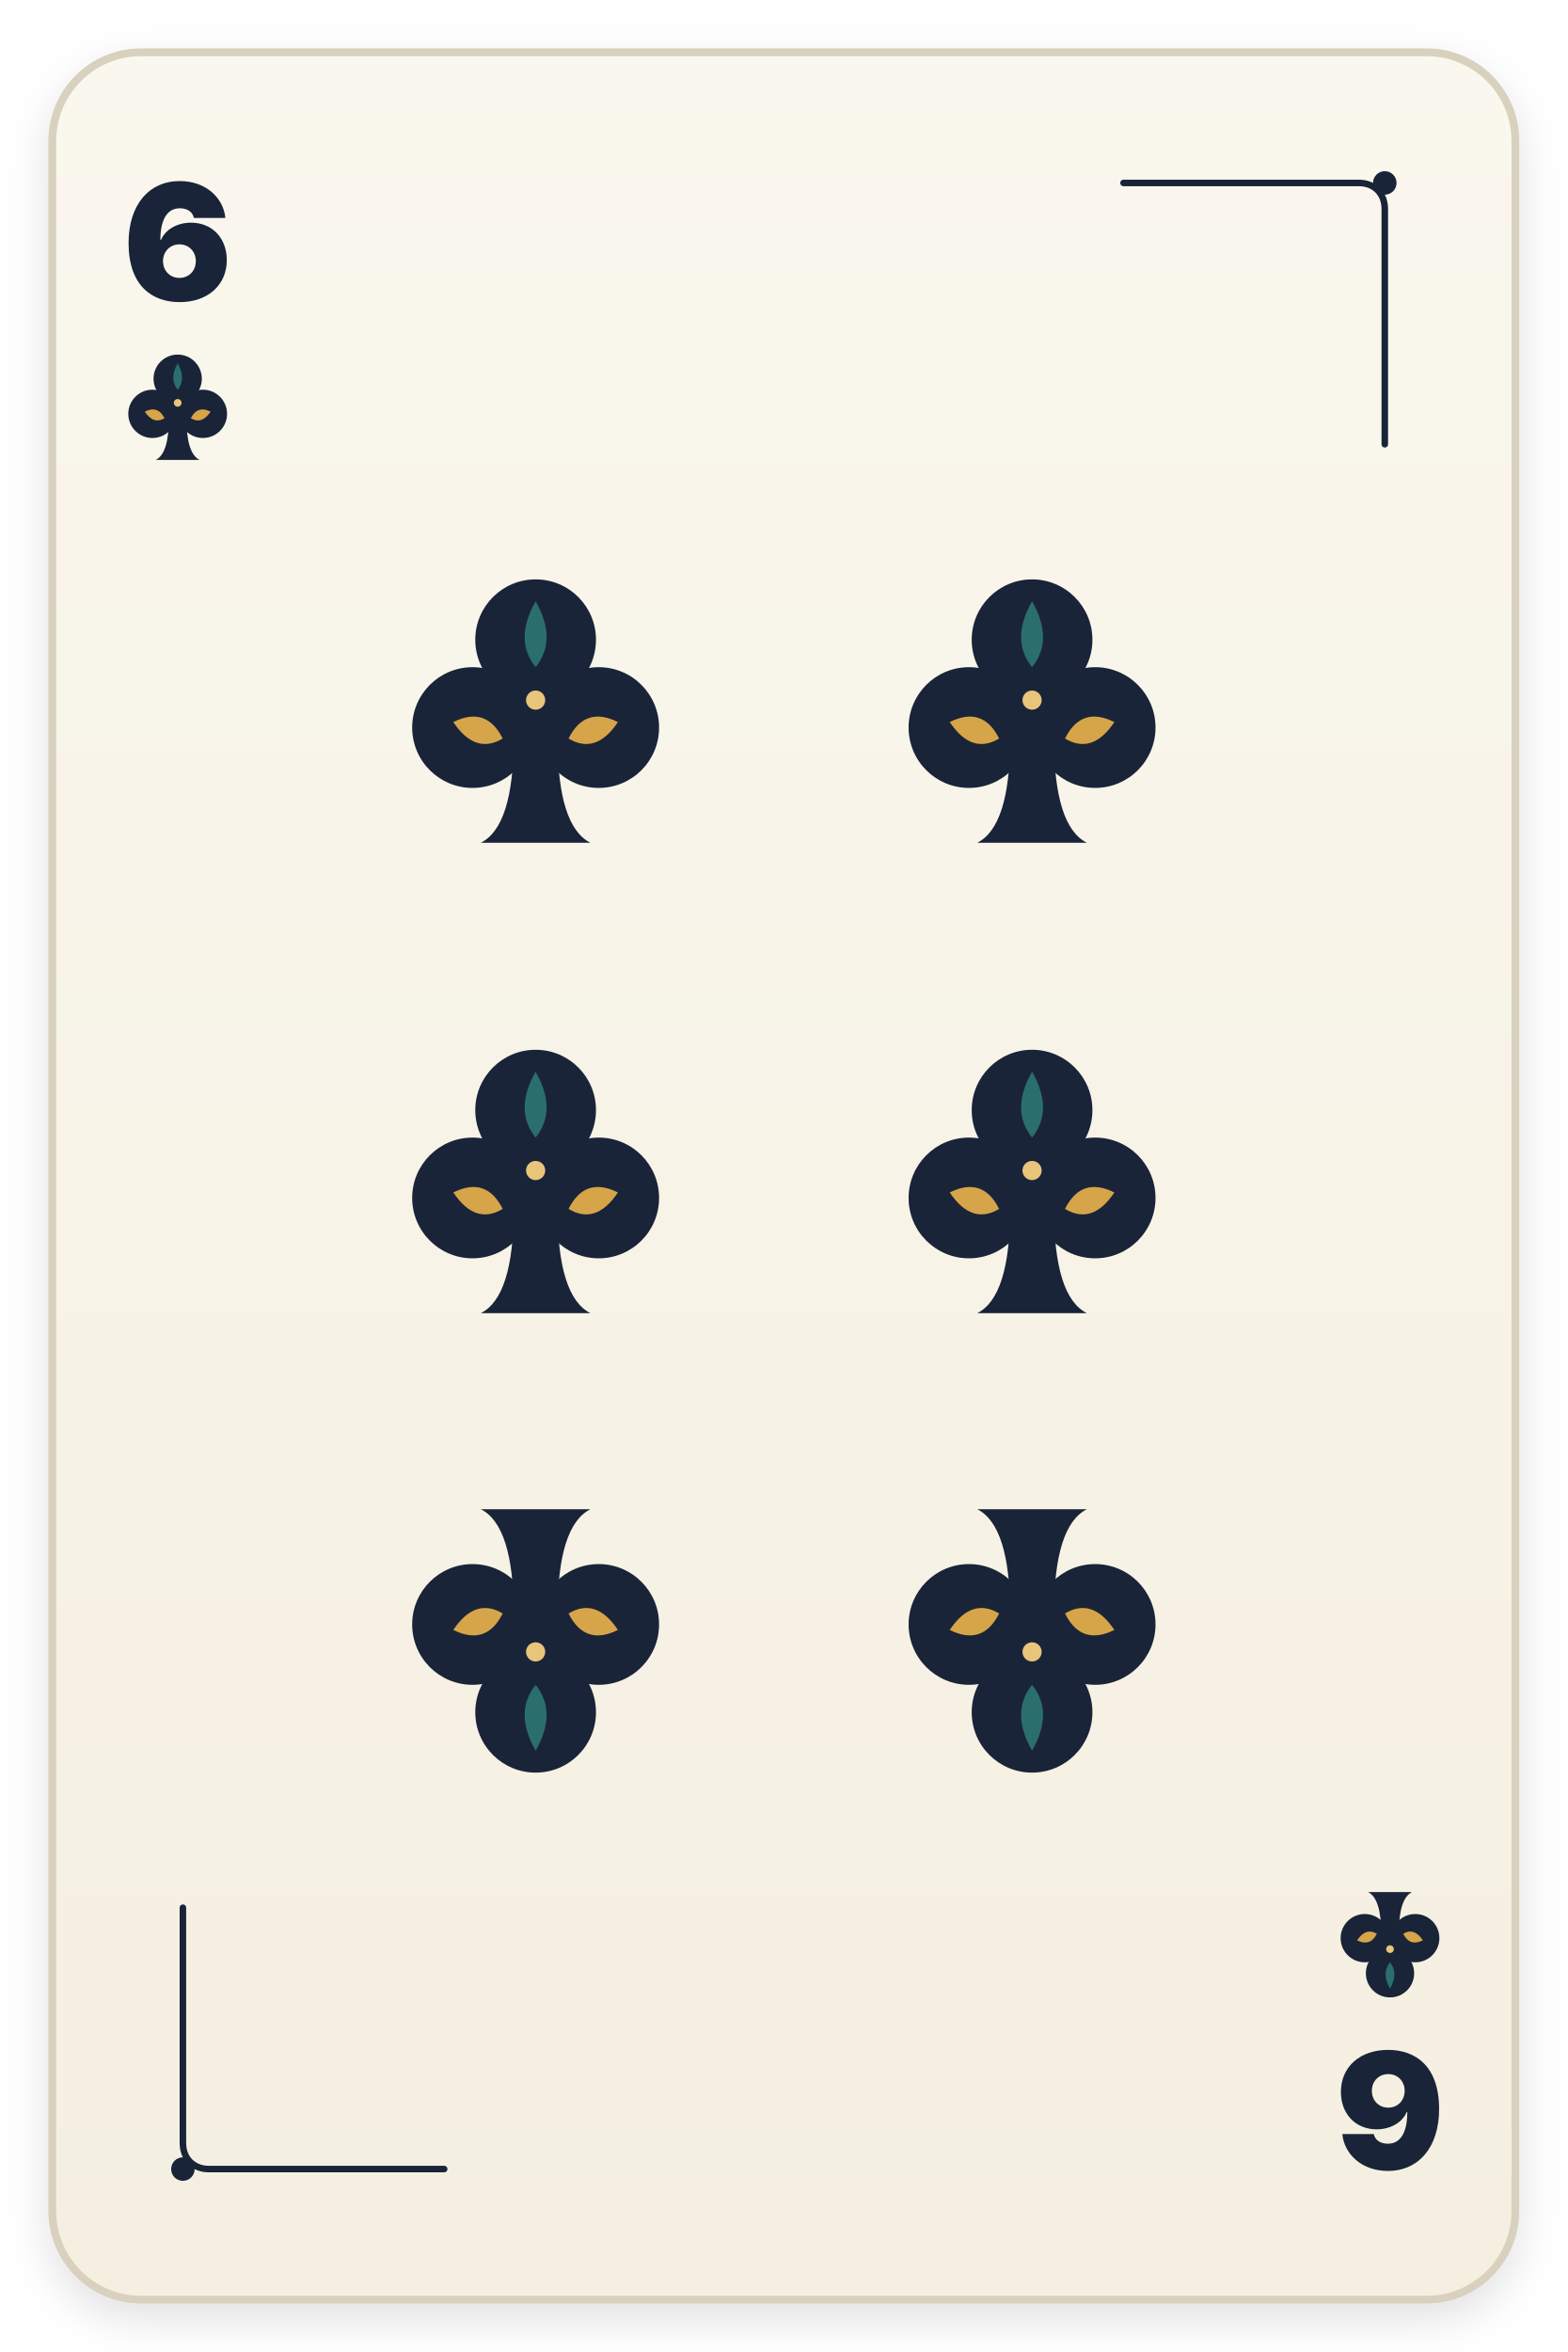
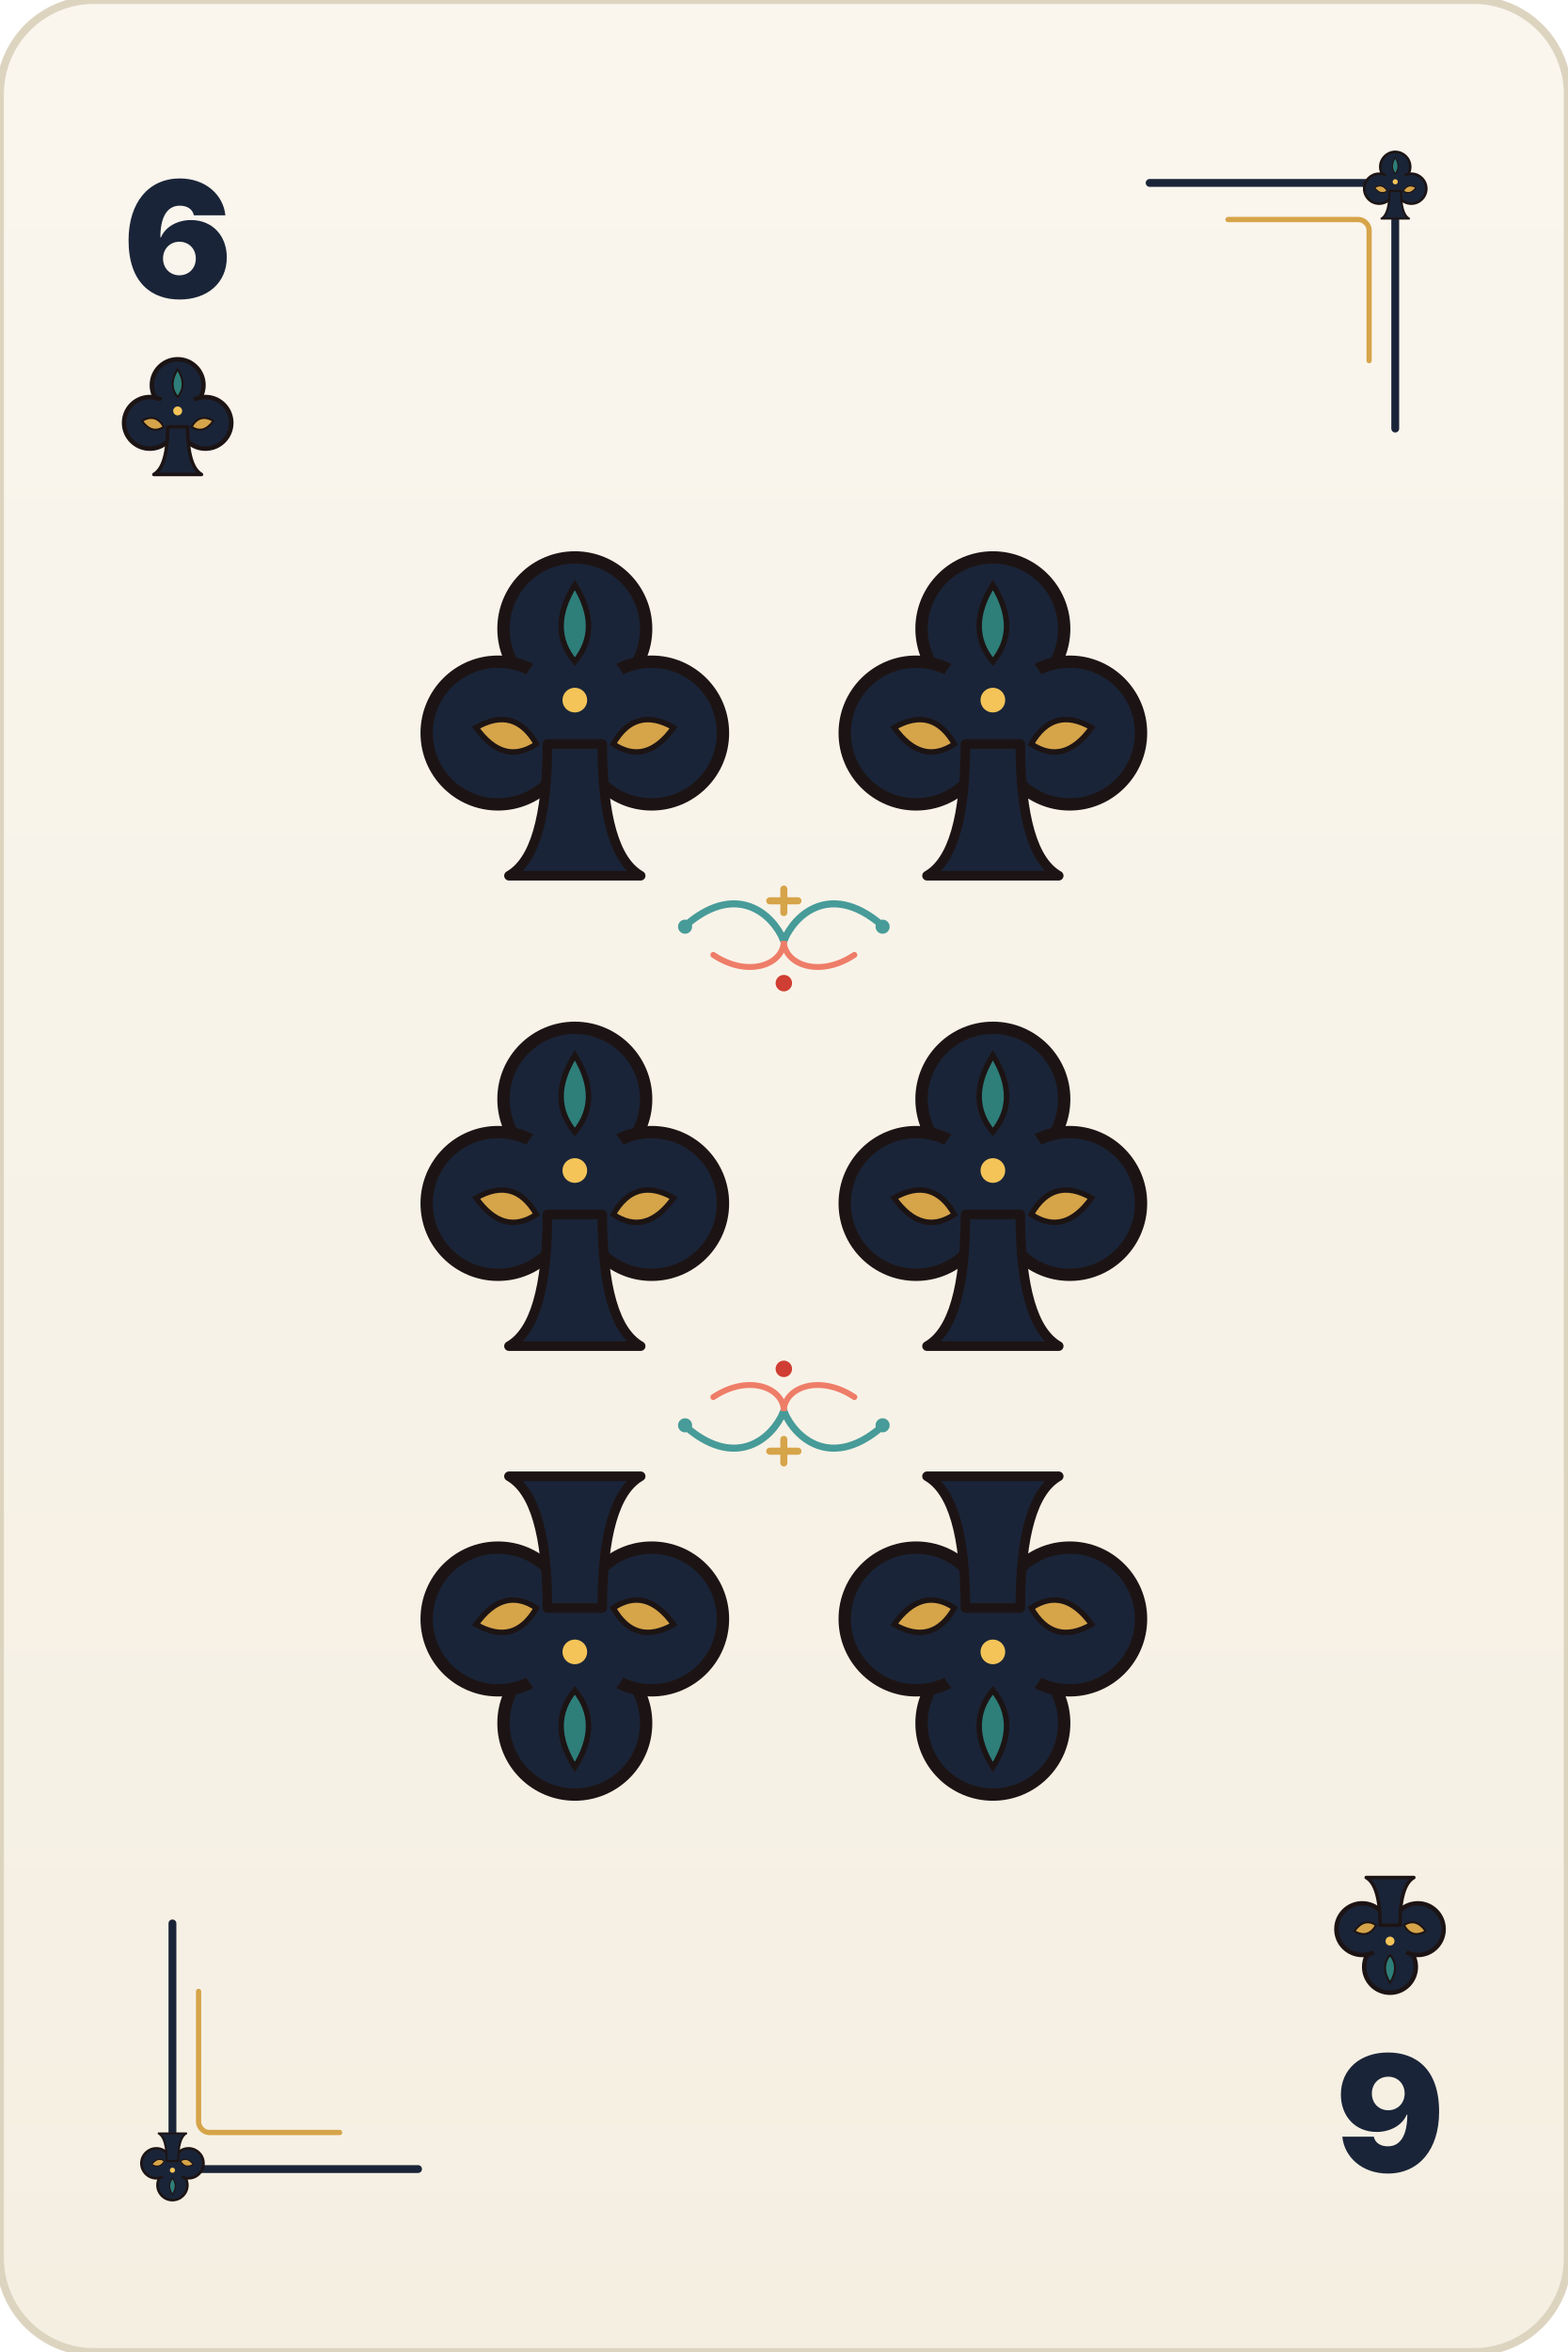
<svg xmlns="http://www.w3.org/2000/svg" width="600" height="900" viewBox="0 0 600 900">
  <defs>
    <linearGradient id="bgGrad" x1="0" y1="0" x2="0" y2="1">
-       <stop offset="0%" stop-color="#FAF7EE" />
-       <stop offset="100%" stop-color="#F4EFE0" />
+       <stop offset="0%" stop-color="#FAF6EE" />
+       <stop offset="100%" stop-color="#F5EFE2" />
    </linearGradient>
-     <filter id="cardShadow" x="-5%" y="-5%" width="110%" height="110%">
-       <feDropShadow dx="0" dy="6" stdDeviation="8" flood-color="#000000" flood-opacity="0.12" />
-     </filter>
  </defs>
-   <rect x="20" y="20" width="560" height="860" rx="34" fill="url(#bgGrad)" stroke="#D8D1BE" stroke-width="3" filter="url(#cardShadow)" />
-   <path d="M 430,70 L 520,70 C 526,70 530,74 530,80 L 530,170" fill="none" stroke="#1A2438" stroke-width="2.5" stroke-linecap="round" />
-   <circle cx="530" cy="70" r="4.5" fill="#1A2438" />
-   <path d="M 170,830 L 80,830 C 74,830 70,826 70,820 L 70,730" fill="none" stroke="#1A2438" stroke-width="2.5" stroke-linecap="round" />
-   <circle cx="70" cy="830" r="4.5" fill="#1A2438" />
-   <g transform="translate(68, 60)">
-     <text x="0" y="55" font-family="'system-ui', -apple-system, 'Georgia', serif" font-weight="900" font-size="62" fill="#1A2438" text-anchor="middle">6</text>
-     <g transform="translate(0, 95) scale(0.42) ">
-       <circle cx="0" cy="-24" r="22" fill="#1A2438" />
-       <circle cx="-23" cy="8" r="22" fill="#1A2438" />
-       <circle cx="23" cy="8" r="22" fill="#1A2438" />
-       <circle cx="0" cy="-2" r="16" fill="#1A2438" />
-       <path d="M -8,12 Q -8,44 -20,50 L 20,50 Q 8,44 8,12 Z" fill="#1A2438" />
-       <path d="M 0,-38 Q -8,-24 0,-14 Q 8,-24 0,-38 Z" fill="#2A6F6D" />
-       <path d="M -30,6 Q -18,0 -12,12 Q -22,18 -30,6 Z" fill="#D6A449" />
-       <path d="M 30,6 Q 18,0 12,12 Q 22,18 30,6 Z" fill="#D6A449" />
-       <circle cx="0" cy="-2" r="3.5" fill="#E8C57A" />
+   <rect x="0" y="0" width="600" height="900" rx="36" fill="url(#bgGrad)" stroke="#DDD4C0" stroke-width="3" />
+   <path d="M 440,70 L 524,70 C 530,70 534,74 534,80 L 534,164" fill="none" stroke="#1A2438" stroke-width="3" stroke-linecap="round" />
+   <path d="M 470,84 L 520,84 C 522,84 524,86 524,88 L 524,138" fill="none" stroke="#D6A449" stroke-width="2" stroke-linecap="round" />
+   <g transform="translate(534, 70) scale(0.22) ">
+     <circle cx="0" cy="-28" r="26" fill="#1A2438" stroke="#1C1414" stroke-width="4.5" />
+     <circle cx="-28" cy="10" r="26" fill="#1A2438" stroke="#1C1414" stroke-width="4.5" />
+     <circle cx="28" cy="10" r="26" fill="#1A2438" stroke="#1C1414" stroke-width="4.5" />
+     <circle cx="0" cy="-2" r="20" fill="#1A2438" />
+     <path d="M -10,14 Q -10,54 -24,62 L 24,62 Q 10,54 10,14 Z" fill="#1A2438" stroke="#1C1414" stroke-width="3.5" stroke-linejoin="round" />
+     <path d="M 0,-44 Q -10,-28 0,-16 Q 10,-28 0,-44 Z" fill="#2E7E7A" stroke="#1C1414" stroke-width="2" />
+     <path d="M -36,8 Q -22,0 -14,14 Q -26,22 -36,8 Z" fill="#D6A449" stroke="#1C1414" stroke-width="2" />
+     <path d="M 36,8 Q 22,0 14,14 Q 26,22 36,8 Z" fill="#D6A449" stroke="#1C1414" stroke-width="2" />
+     <circle cx="0" cy="-2" r="4.5" fill="#F4C458" />
+   </g>
+   <path d="M 160,830 L 76,830 C 70,830 66,826 66,820 L 66,736" fill="none" stroke="#1A2438" stroke-width="3" stroke-linecap="round" />
+   <path d="M 130,816 L 80,816 C 78,816 76,814 76,812 L 76,762" fill="none" stroke="#D6A449" stroke-width="2" stroke-linecap="round" />
+   <g transform="translate(66, 830) scale(0.22) rotate(180)">
+     <circle cx="0" cy="-28" r="26" fill="#1A2438" stroke="#1C1414" stroke-width="4.5" />
+     <circle cx="-28" cy="10" r="26" fill="#1A2438" stroke="#1C1414" stroke-width="4.5" />
+     <circle cx="28" cy="10" r="26" fill="#1A2438" stroke="#1C1414" stroke-width="4.5" />
+     <circle cx="0" cy="-2" r="20" fill="#1A2438" />
+     <path d="M -10,14 Q -10,54 -24,62 L 24,62 Q 10,54 10,14 Z" fill="#1A2438" stroke="#1C1414" stroke-width="3.5" stroke-linejoin="round" />
+     <path d="M 0,-44 Q -10,-28 0,-16 Q 10,-28 0,-44 Z" fill="#2E7E7A" stroke="#1C1414" stroke-width="2" />
+     <path d="M -36,8 Q -22,0 -14,14 Q -26,22 -36,8 Z" fill="#D6A449" stroke="#1C1414" stroke-width="2" />
+     <path d="M 36,8 Q 22,0 14,14 Q 26,22 36,8 Z" fill="#D6A449" stroke="#1C1414" stroke-width="2" />
+     <circle cx="0" cy="-2" r="4.5" fill="#F4C458" />
+   </g>
+   <g transform="translate(68, 62)">
+     <text x="0" y="52" font-family="-apple-system, system-ui, 'Georgia', serif" font-weight="900" font-size="62" fill="#1A2438" text-anchor="middle">6</text>
+     <g transform="translate(0, 96) scale(0.38) ">
+       <circle cx="0" cy="-28" r="26" fill="#1A2438" stroke="#1C1414" stroke-width="4.5" />
+       <circle cx="-28" cy="10" r="26" fill="#1A2438" stroke="#1C1414" stroke-width="4.5" />
+       <circle cx="28" cy="10" r="26" fill="#1A2438" stroke="#1C1414" stroke-width="4.5" />
+       <circle cx="0" cy="-2" r="20" fill="#1A2438" />
+       <path d="M -10,14 Q -10,54 -24,62 L 24,62 Q 10,54 10,14 Z" fill="#1A2438" stroke="#1C1414" stroke-width="3.5" stroke-linejoin="round" />
+       <path d="M 0,-44 Q -10,-28 0,-16 Q 10,-28 0,-44 Z" fill="#2E7E7A" stroke="#1C1414" stroke-width="2" />
+       <path d="M -36,8 Q -22,0 -14,14 Q -26,22 -36,8 Z" fill="#D6A449" stroke="#1C1414" stroke-width="2" />
+       <path d="M 36,8 Q 22,0 14,14 Q 26,22 36,8 Z" fill="#D6A449" stroke="#1C1414" stroke-width="2" />
+       <circle cx="0" cy="-2" r="4.5" fill="#F4C458" />
    </g>
  </g>
-   <g transform="translate(532, 840) rotate(180)">
-     <text x="0" y="55" font-family="'system-ui', -apple-system, 'Georgia', serif" font-weight="900" font-size="62" fill="#1A2438" text-anchor="middle">6</text>
-     <g transform="translate(0, 95) scale(0.42) ">
-       <circle cx="0" cy="-24" r="22" fill="#1A2438" />
-       <circle cx="-23" cy="8" r="22" fill="#1A2438" />
-       <circle cx="23" cy="8" r="22" fill="#1A2438" />
-       <circle cx="0" cy="-2" r="16" fill="#1A2438" />
-       <path d="M -8,12 Q -8,44 -20,50 L 20,50 Q 8,44 8,12 Z" fill="#1A2438" />
-       <path d="M 0,-38 Q -8,-24 0,-14 Q 8,-24 0,-38 Z" fill="#2A6F6D" />
-       <path d="M -30,6 Q -18,0 -12,12 Q -22,18 -30,6 Z" fill="#D6A449" />
-       <path d="M 30,6 Q 18,0 12,12 Q 22,18 30,6 Z" fill="#D6A449" />
-       <circle cx="0" cy="-2" r="3.5" fill="#E8C57A" />
+   <g transform="translate(532, 838) rotate(180)">
+     <text x="0" y="52" font-family="-apple-system, system-ui, 'Georgia', serif" font-weight="900" font-size="62" fill="#1A2438" text-anchor="middle">6</text>
+     <g transform="translate(0, 96) scale(0.38) ">
+       <circle cx="0" cy="-28" r="26" fill="#1A2438" stroke="#1C1414" stroke-width="4.5" />
+       <circle cx="-28" cy="10" r="26" fill="#1A2438" stroke="#1C1414" stroke-width="4.5" />
+       <circle cx="28" cy="10" r="26" fill="#1A2438" stroke="#1C1414" stroke-width="4.5" />
+       <circle cx="0" cy="-2" r="20" fill="#1A2438" />
+       <path d="M -10,14 Q -10,54 -24,62 L 24,62 Q 10,54 10,14 Z" fill="#1A2438" stroke="#1C1414" stroke-width="3.5" stroke-linejoin="round" />
+       <path d="M 0,-44 Q -10,-28 0,-16 Q 10,-28 0,-44 Z" fill="#2E7E7A" stroke="#1C1414" stroke-width="2" />
+       <path d="M -36,8 Q -22,0 -14,14 Q -26,22 -36,8 Z" fill="#D6A449" stroke="#1C1414" stroke-width="2" />
+       <path d="M 36,8 Q 22,0 14,14 Q 26,22 36,8 Z" fill="#D6A449" stroke="#1C1414" stroke-width="2" />
+       <circle cx="0" cy="-2" r="4.5" fill="#F4C458" />
    </g>
  </g>
-   <g transform="translate(205, 270) scale(1.05) ">
-     <circle cx="0" cy="-24" r="22" fill="#1A2438" />
-     <circle cx="-23" cy="8" r="22" fill="#1A2438" />
-     <circle cx="23" cy="8" r="22" fill="#1A2438" />
-     <circle cx="0" cy="-2" r="16" fill="#1A2438" />
-     <path d="M -8,12 Q -8,44 -20,50 L 20,50 Q 8,44 8,12 Z" fill="#1A2438" />
-     <path d="M 0,-38 Q -8,-24 0,-14 Q 8,-24 0,-38 Z" fill="#2A6F6D" />
-     <path d="M -30,6 Q -18,0 -12,12 Q -22,18 -30,6 Z" fill="#D6A449" />
-     <path d="M 30,6 Q 18,0 12,12 Q 22,18 30,6 Z" fill="#D6A449" />
-     <circle cx="0" cy="-2" r="3.5" fill="#E8C57A" />
+   <g transform="translate(220, 270) scale(1.05) ">
+     <circle cx="0" cy="-28" r="26" fill="#1A2438" stroke="#1C1414" stroke-width="4.5" />
+     <circle cx="-28" cy="10" r="26" fill="#1A2438" stroke="#1C1414" stroke-width="4.5" />
+     <circle cx="28" cy="10" r="26" fill="#1A2438" stroke="#1C1414" stroke-width="4.5" />
+     <circle cx="0" cy="-2" r="20" fill="#1A2438" />
+     <path d="M -10,14 Q -10,54 -24,62 L 24,62 Q 10,54 10,14 Z" fill="#1A2438" stroke="#1C1414" stroke-width="3.5" stroke-linejoin="round" />
+     <path d="M 0,-44 Q -10,-28 0,-16 Q 10,-28 0,-44 Z" fill="#2E7E7A" stroke="#1C1414" stroke-width="2" />
+     <path d="M -36,8 Q -22,0 -14,14 Q -26,22 -36,8 Z" fill="#D6A449" stroke="#1C1414" stroke-width="2" />
+     <path d="M 36,8 Q 22,0 14,14 Q 26,22 36,8 Z" fill="#D6A449" stroke="#1C1414" stroke-width="2" />
+     <circle cx="0" cy="-2" r="4.5" fill="#F4C458" />
  </g>
-   <g transform="translate(395, 270) scale(1.05) ">
-     <circle cx="0" cy="-24" r="22" fill="#1A2438" />
-     <circle cx="-23" cy="8" r="22" fill="#1A2438" />
-     <circle cx="23" cy="8" r="22" fill="#1A2438" />
-     <circle cx="0" cy="-2" r="16" fill="#1A2438" />
-     <path d="M -8,12 Q -8,44 -20,50 L 20,50 Q 8,44 8,12 Z" fill="#1A2438" />
-     <path d="M 0,-38 Q -8,-24 0,-14 Q 8,-24 0,-38 Z" fill="#2A6F6D" />
-     <path d="M -30,6 Q -18,0 -12,12 Q -22,18 -30,6 Z" fill="#D6A449" />
-     <path d="M 30,6 Q 18,0 12,12 Q 22,18 30,6 Z" fill="#D6A449" />
-     <circle cx="0" cy="-2" r="3.5" fill="#E8C57A" />
+   <g transform="translate(380, 270) scale(1.05) ">
+     <circle cx="0" cy="-28" r="26" fill="#1A2438" stroke="#1C1414" stroke-width="4.5" />
+     <circle cx="-28" cy="10" r="26" fill="#1A2438" stroke="#1C1414" stroke-width="4.5" />
+     <circle cx="28" cy="10" r="26" fill="#1A2438" stroke="#1C1414" stroke-width="4.5" />
+     <circle cx="0" cy="-2" r="20" fill="#1A2438" />
+     <path d="M -10,14 Q -10,54 -24,62 L 24,62 Q 10,54 10,14 Z" fill="#1A2438" stroke="#1C1414" stroke-width="3.5" stroke-linejoin="round" />
+     <path d="M 0,-44 Q -10,-28 0,-16 Q 10,-28 0,-44 Z" fill="#2E7E7A" stroke="#1C1414" stroke-width="2" />
+     <path d="M -36,8 Q -22,0 -14,14 Q -26,22 -36,8 Z" fill="#D6A449" stroke="#1C1414" stroke-width="2" />
+     <path d="M 36,8 Q 22,0 14,14 Q 26,22 36,8 Z" fill="#D6A449" stroke="#1C1414" stroke-width="2" />
+     <circle cx="0" cy="-2" r="4.5" fill="#F4C458" />
  </g>
-   <g transform="translate(205, 450) scale(1.05) ">
-     <circle cx="0" cy="-24" r="22" fill="#1A2438" />
-     <circle cx="-23" cy="8" r="22" fill="#1A2438" />
-     <circle cx="23" cy="8" r="22" fill="#1A2438" />
-     <circle cx="0" cy="-2" r="16" fill="#1A2438" />
-     <path d="M -8,12 Q -8,44 -20,50 L 20,50 Q 8,44 8,12 Z" fill="#1A2438" />
-     <path d="M 0,-38 Q -8,-24 0,-14 Q 8,-24 0,-38 Z" fill="#2A6F6D" />
-     <path d="M -30,6 Q -18,0 -12,12 Q -22,18 -30,6 Z" fill="#D6A449" />
-     <path d="M 30,6 Q 18,0 12,12 Q 22,18 30,6 Z" fill="#D6A449" />
-     <circle cx="0" cy="-2" r="3.5" fill="#E8C57A" />
+   <g transform="translate(220, 450) scale(1.05) ">
+     <circle cx="0" cy="-28" r="26" fill="#1A2438" stroke="#1C1414" stroke-width="4.5" />
+     <circle cx="-28" cy="10" r="26" fill="#1A2438" stroke="#1C1414" stroke-width="4.5" />
+     <circle cx="28" cy="10" r="26" fill="#1A2438" stroke="#1C1414" stroke-width="4.5" />
+     <circle cx="0" cy="-2" r="20" fill="#1A2438" />
+     <path d="M -10,14 Q -10,54 -24,62 L 24,62 Q 10,54 10,14 Z" fill="#1A2438" stroke="#1C1414" stroke-width="3.5" stroke-linejoin="round" />
+     <path d="M 0,-44 Q -10,-28 0,-16 Q 10,-28 0,-44 Z" fill="#2E7E7A" stroke="#1C1414" stroke-width="2" />
+     <path d="M -36,8 Q -22,0 -14,14 Q -26,22 -36,8 Z" fill="#D6A449" stroke="#1C1414" stroke-width="2" />
+     <path d="M 36,8 Q 22,0 14,14 Q 26,22 36,8 Z" fill="#D6A449" stroke="#1C1414" stroke-width="2" />
+     <circle cx="0" cy="-2" r="4.5" fill="#F4C458" />
  </g>
-   <g transform="translate(395, 450) scale(1.05) ">
-     <circle cx="0" cy="-24" r="22" fill="#1A2438" />
-     <circle cx="-23" cy="8" r="22" fill="#1A2438" />
-     <circle cx="23" cy="8" r="22" fill="#1A2438" />
-     <circle cx="0" cy="-2" r="16" fill="#1A2438" />
-     <path d="M -8,12 Q -8,44 -20,50 L 20,50 Q 8,44 8,12 Z" fill="#1A2438" />
-     <path d="M 0,-38 Q -8,-24 0,-14 Q 8,-24 0,-38 Z" fill="#2A6F6D" />
-     <path d="M -30,6 Q -18,0 -12,12 Q -22,18 -30,6 Z" fill="#D6A449" />
-     <path d="M 30,6 Q 18,0 12,12 Q 22,18 30,6 Z" fill="#D6A449" />
-     <circle cx="0" cy="-2" r="3.5" fill="#E8C57A" />
+   <g transform="translate(380, 450) scale(1.05) ">
+     <circle cx="0" cy="-28" r="26" fill="#1A2438" stroke="#1C1414" stroke-width="4.5" />
+     <circle cx="-28" cy="10" r="26" fill="#1A2438" stroke="#1C1414" stroke-width="4.5" />
+     <circle cx="28" cy="10" r="26" fill="#1A2438" stroke="#1C1414" stroke-width="4.5" />
+     <circle cx="0" cy="-2" r="20" fill="#1A2438" />
+     <path d="M -10,14 Q -10,54 -24,62 L 24,62 Q 10,54 10,14 Z" fill="#1A2438" stroke="#1C1414" stroke-width="3.5" stroke-linejoin="round" />
+     <path d="M 0,-44 Q -10,-28 0,-16 Q 10,-28 0,-44 Z" fill="#2E7E7A" stroke="#1C1414" stroke-width="2" />
+     <path d="M -36,8 Q -22,0 -14,14 Q -26,22 -36,8 Z" fill="#D6A449" stroke="#1C1414" stroke-width="2" />
+     <path d="M 36,8 Q 22,0 14,14 Q 26,22 36,8 Z" fill="#D6A449" stroke="#1C1414" stroke-width="2" />
+     <circle cx="0" cy="-2" r="4.5" fill="#F4C458" />
  </g>
-   <g transform="translate(205, 630) scale(1.05) rotate(180)">
-     <circle cx="0" cy="-24" r="22" fill="#1A2438" />
-     <circle cx="-23" cy="8" r="22" fill="#1A2438" />
-     <circle cx="23" cy="8" r="22" fill="#1A2438" />
-     <circle cx="0" cy="-2" r="16" fill="#1A2438" />
-     <path d="M -8,12 Q -8,44 -20,50 L 20,50 Q 8,44 8,12 Z" fill="#1A2438" />
-     <path d="M 0,-38 Q -8,-24 0,-14 Q 8,-24 0,-38 Z" fill="#2A6F6D" />
-     <path d="M -30,6 Q -18,0 -12,12 Q -22,18 -30,6 Z" fill="#D6A449" />
-     <path d="M 30,6 Q 18,0 12,12 Q 22,18 30,6 Z" fill="#D6A449" />
-     <circle cx="0" cy="-2" r="3.5" fill="#E8C57A" />
+   <g transform="translate(220, 630) scale(1.05) rotate(180)">
+     <circle cx="0" cy="-28" r="26" fill="#1A2438" stroke="#1C1414" stroke-width="4.5" />
+     <circle cx="-28" cy="10" r="26" fill="#1A2438" stroke="#1C1414" stroke-width="4.5" />
+     <circle cx="28" cy="10" r="26" fill="#1A2438" stroke="#1C1414" stroke-width="4.5" />
+     <circle cx="0" cy="-2" r="20" fill="#1A2438" />
+     <path d="M -10,14 Q -10,54 -24,62 L 24,62 Q 10,54 10,14 Z" fill="#1A2438" stroke="#1C1414" stroke-width="3.5" stroke-linejoin="round" />
+     <path d="M 0,-44 Q -10,-28 0,-16 Q 10,-28 0,-44 Z" fill="#2E7E7A" stroke="#1C1414" stroke-width="2" />
+     <path d="M -36,8 Q -22,0 -14,14 Q -26,22 -36,8 Z" fill="#D6A449" stroke="#1C1414" stroke-width="2" />
+     <path d="M 36,8 Q 22,0 14,14 Q 26,22 36,8 Z" fill="#D6A449" stroke="#1C1414" stroke-width="2" />
+     <circle cx="0" cy="-2" r="4.5" fill="#F4C458" />
  </g>
-   <g transform="translate(395, 630) scale(1.05) rotate(180)">
-     <circle cx="0" cy="-24" r="22" fill="#1A2438" />
-     <circle cx="-23" cy="8" r="22" fill="#1A2438" />
-     <circle cx="23" cy="8" r="22" fill="#1A2438" />
-     <circle cx="0" cy="-2" r="16" fill="#1A2438" />
-     <path d="M -8,12 Q -8,44 -20,50 L 20,50 Q 8,44 8,12 Z" fill="#1A2438" />
-     <path d="M 0,-38 Q -8,-24 0,-14 Q 8,-24 0,-38 Z" fill="#2A6F6D" />
-     <path d="M -30,6 Q -18,0 -12,12 Q -22,18 -30,6 Z" fill="#D6A449" />
-     <path d="M 30,6 Q 18,0 12,12 Q 22,18 30,6 Z" fill="#D6A449" />
-     <circle cx="0" cy="-2" r="3.5" fill="#E8C57A" />
+   <g transform="translate(380, 630) scale(1.05) rotate(180)">
+     <circle cx="0" cy="-28" r="26" fill="#1A2438" stroke="#1C1414" stroke-width="4.5" />
+     <circle cx="-28" cy="10" r="26" fill="#1A2438" stroke="#1C1414" stroke-width="4.5" />
+     <circle cx="28" cy="10" r="26" fill="#1A2438" stroke="#1C1414" stroke-width="4.5" />
+     <circle cx="0" cy="-2" r="20" fill="#1A2438" />
+     <path d="M -10,14 Q -10,54 -24,62 L 24,62 Q 10,54 10,14 Z" fill="#1A2438" stroke="#1C1414" stroke-width="3.5" stroke-linejoin="round" />
+     <path d="M 0,-44 Q -10,-28 0,-16 Q 10,-28 0,-44 Z" fill="#2E7E7A" stroke="#1C1414" stroke-width="2" />
+     <path d="M -36,8 Q -22,0 -14,14 Q -26,22 -36,8 Z" fill="#D6A449" stroke="#1C1414" stroke-width="2" />
+     <path d="M 36,8 Q 22,0 14,14 Q 26,22 36,8 Z" fill="#D6A449" stroke="#1C1414" stroke-width="2" />
+     <circle cx="0" cy="-2" r="4.5" fill="#F4C458" />
+   </g>
+   <g transform="translate(300, 360) scale(0.9) ">
+     <path d="M -40,-8 C -20,-24 -5,-12 0,0 C 5,-12 20,-24 40,-8" fill="none" stroke="#479B98" stroke-width="3" stroke-linecap="round" />
+     <path d="M -30,6 C -15,16 0,10 0,0 C 0,10 15,16 30,6" fill="none" stroke="#EE7D68" stroke-width="2.5" stroke-linecap="round" />
+     <path d="M 0,-12 L 0,-22 M -6,-17 L 6,-17" stroke="#D6A449" stroke-width="3" stroke-linecap="round" />
+     <circle cx="-42" cy="-6" r="3" fill="#479B98" />
+     <circle cx="42" cy="-6" r="3" fill="#479B98" />
+     <circle cx="0" cy="18" r="3.5" fill="#D03D32" />
+   </g>
+   <g transform="translate(300, 540) scale(0.9) rotate(180)">
+     <path d="M -40,-8 C -20,-24 -5,-12 0,0 C 5,-12 20,-24 40,-8" fill="none" stroke="#479B98" stroke-width="3" stroke-linecap="round" />
+     <path d="M -30,6 C -15,16 0,10 0,0 C 0,10 15,16 30,6" fill="none" stroke="#EE7D68" stroke-width="2.5" stroke-linecap="round" />
+     <path d="M 0,-12 L 0,-22 M -6,-17 L 6,-17" stroke="#D6A449" stroke-width="3" stroke-linecap="round" />
+     <circle cx="-42" cy="-6" r="3" fill="#479B98" />
+     <circle cx="42" cy="-6" r="3" fill="#479B98" />
+     <circle cx="0" cy="18" r="3.5" fill="#D03D32" />
  </g>
</svg>
